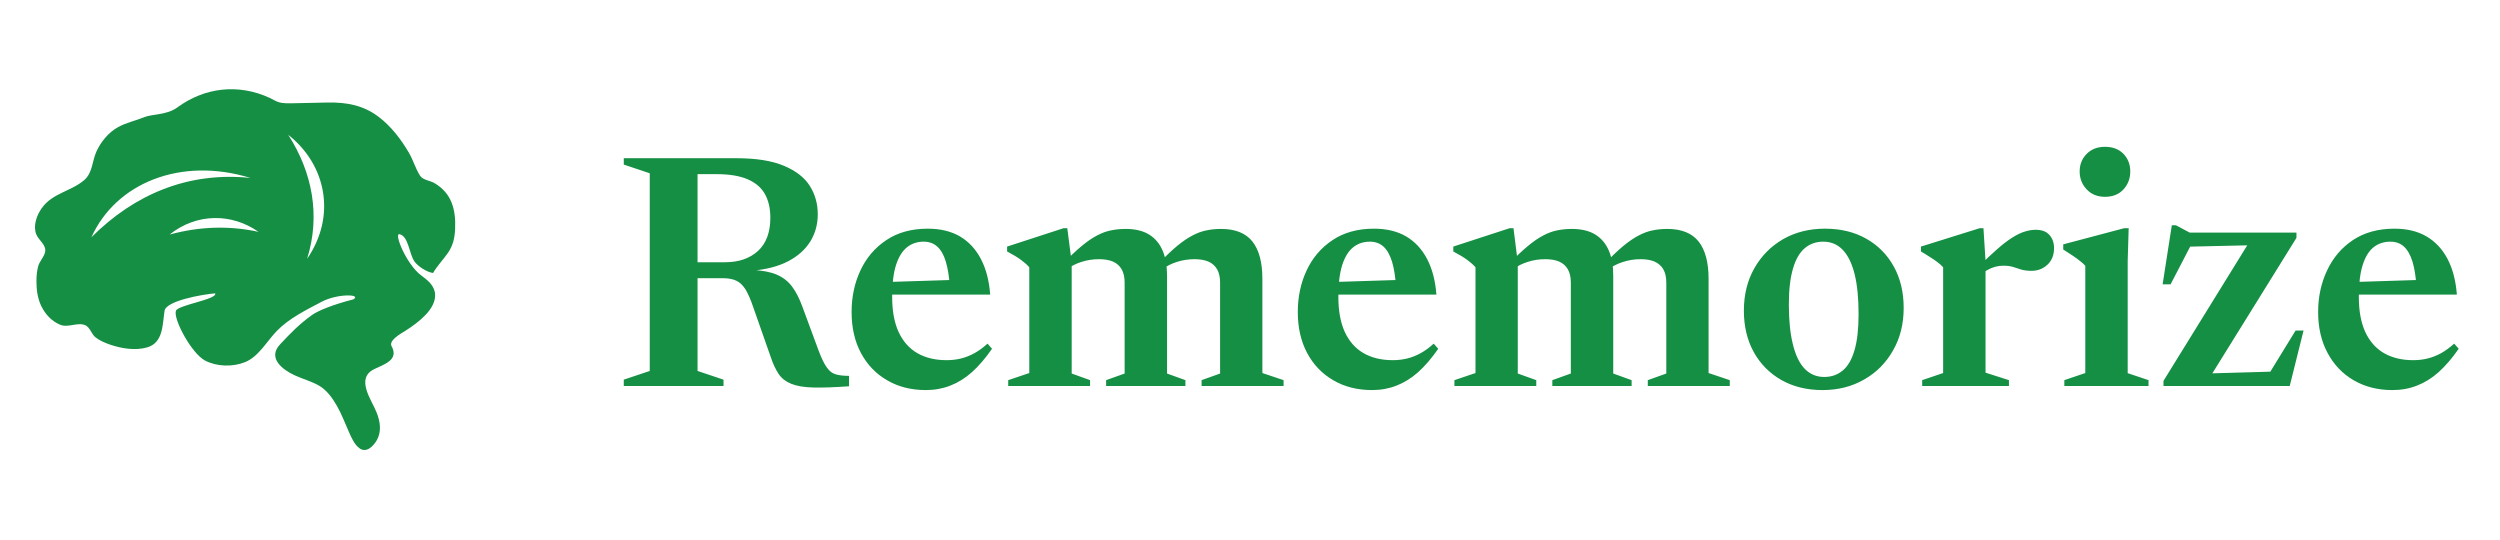
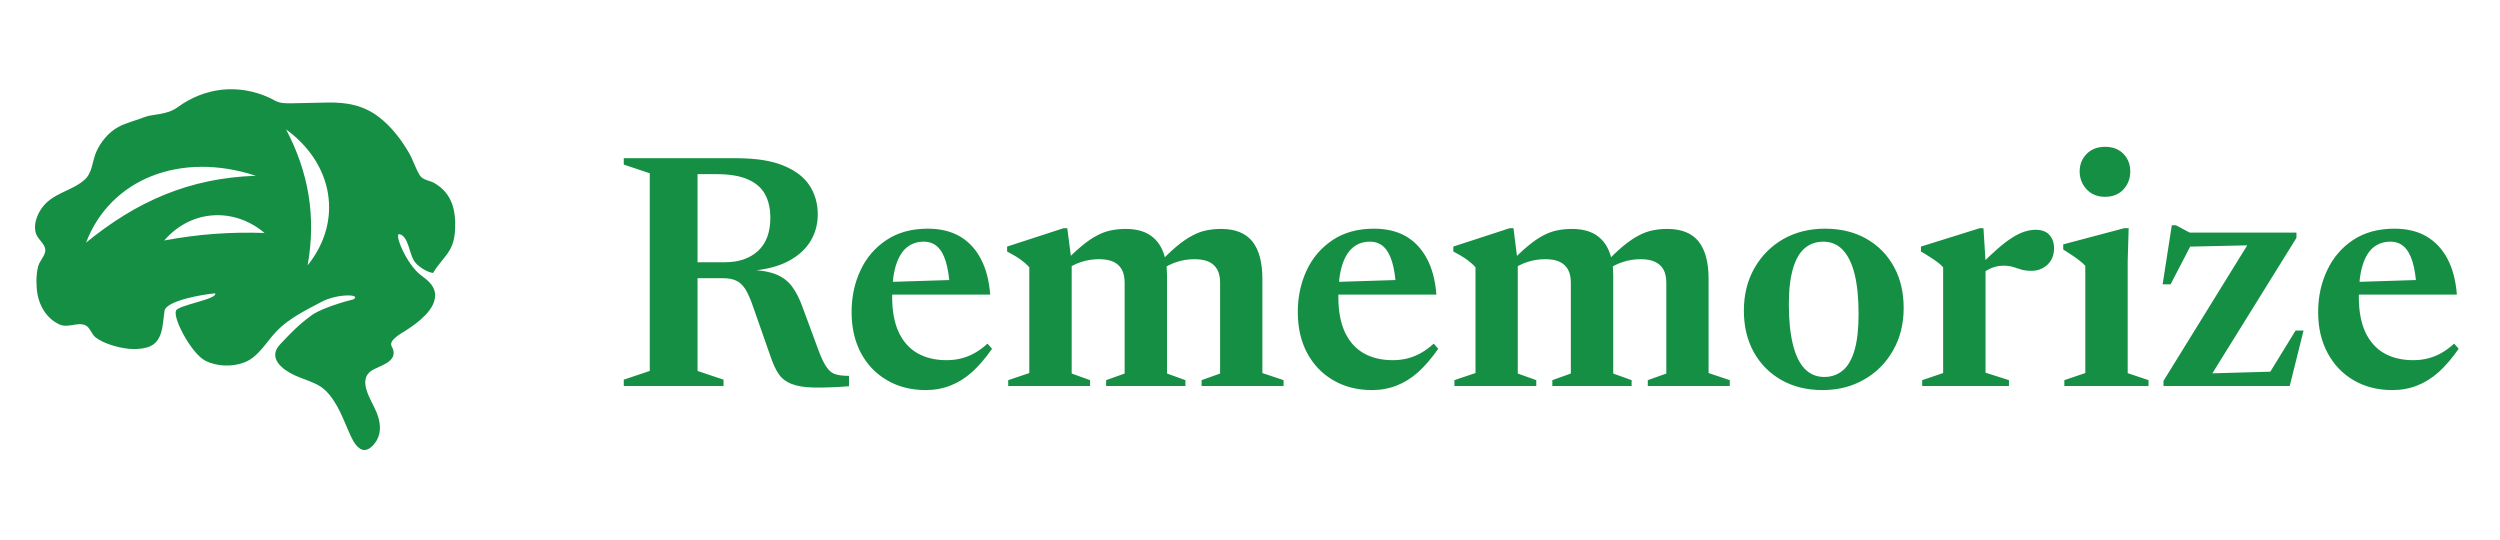
<svg xmlns="http://www.w3.org/2000/svg" viewBox="0 0 204 44" role="img" aria-label="Rememorize">
-   <path transform="translate(-2 0) scale(0.44)" fill="#158f44" fill-rule="evenodd" d="M85.115,33.957c-0.858-0.502-2.151-0.534-2.714-1.438c-0.813-1.309-1.239-2.857-2.026-4.2 c-1.477-2.52-3.305-4.912-5.651-6.683c-2.824-2.131-5.903-2.676-9.373-2.623c-2.03,0.031-4.062,0.092-6.091,0.129 c-0.947,0.018-2.036,0.082-2.957-0.172c-0.626-0.172-1.167-0.555-1.753-0.823c-5.821-2.674-12.049-1.943-17.13,1.784 c-1.983,1.44-4.608,1.187-6.101,1.794c-1.625,0.661-3.363,1.01-4.909,1.868c-1.751,0.971-3.2,2.748-4.005,4.565 c-0.8,1.806-0.68,3.936-2.292,5.286c-2.492,2.087-5.849,2.365-7.835,5.174c-0.919,1.3-1.621,3.223-1.025,4.8 c0.448,1.188,2.076,2.06,1.61,3.505c-0.296,0.919-1.033,1.599-1.264,2.551c-0.216,0.887-0.296,1.803-0.296,2.715 c0.001,1.611,0.22,3.199,0.941,4.657c0.724,1.464,1.896,2.715,3.413,3.361c1.548,0.661,3.263-0.535,4.738,0.121 c0.848,0.377,1.125,1.687,1.903,2.267c0.795,0.594,1.73,1.002,2.665,1.319c2.117,0.72,4.643,1.141,6.837,0.521 c3.039-0.854,2.864-4.194,3.263-6.796c0.285-1.857,6.994-3.039,9.381-3.238c0.551,1.102-7.1,2.199-7.278,3.265 c-0.505,1.516,2.911,7.903,5.417,9.205c2.18,1.134,5.09,1.207,7.362,0.308c2.559-1.011,4.081-3.889,5.932-5.799 c2.274-2.348,5.438-3.887,8.316-5.412c2.909-1.541,7.468-1.441,5.906-0.456c-3.85,0.987-6.569,2.106-7.683,2.904 c-2.379,1.704-3.871,3.261-5.921,5.438c-2.387,2.52,0.407,4.693,2.701,5.747c1.433,0.659,2.999,1.084,4.38,1.84 c1.535,0.842,2.617,2.359,3.465,3.851c0.887,1.557,1.501,3.235,2.234,4.864c0.471,1.05,1.01,2.334,1.989,3.015 c1.281,0.892,2.588-0.505,3.179-1.565c0.906-1.625,0.601-3.471-0.058-5.122c-0.93-2.332-3.951-6.291-0.461-8.018 c1.745-0.864,4.673-1.671,3.246-4.259c-0.611-1.106,1.877-2.427,2.59-2.883c1.314-0.841,2.579-1.754,3.667-2.885 c1.093-1.138,2.081-2.654,1.751-4.306c-0.299-1.392-1.464-2.271-2.542-3.073c-2.709-2.016-5.117-7.894-3.988-7.627 c1.679,0.396,1.765,3.64,2.768,5.066c0.613,0.871,2.272,1.981,3.444,2.128c0.766-1.34,1.868-2.44,2.742-3.706 c0.976-1.414,1.272-2.788,1.346-4.479C89.103,38.922,88.344,35.847,85.115,33.957z M21.5 44 C26 34 38 29 51 33 C39.5 31.8 29.5 36 21.5 44 Z M58 25 C65 30.5 67 40 61.5 48 C64 40 62.5 32 58 25 Z M36 43.5 C41 39.5 47.5 39.5 52.5 43 C47 41.8 41.5 42 36 43.5 Z" />
+   <path transform="translate(-2 0) scale(0.44)" fill="#158f44" fill-rule="evenodd" d="M85.115,33.957c-0.858-0.502-2.151-0.534-2.714-1.438c-0.813-1.309-1.239-2.857-2.026-4.2 c-1.477-2.52-3.305-4.912-5.651-6.683c-2.824-2.131-5.903-2.676-9.373-2.623c-2.03,0.031-4.062,0.092-6.091,0.129 c-0.947,0.018-2.036,0.082-2.957-0.172c-0.626-0.172-1.167-0.555-1.753-0.823c-5.821-2.674-12.049-1.943-17.13,1.784 c-1.983,1.44-4.608,1.187-6.101,1.794c-1.625,0.661-3.363,1.01-4.909,1.868c-1.751,0.971-3.2,2.748-4.005,4.565 c-0.8,1.806-0.68,3.936-2.292,5.286c-2.492,2.087-5.849,2.365-7.835,5.174c-0.919,1.3-1.621,3.223-1.025,4.8 c0.448,1.188,2.076,2.06,1.61,3.505c-0.296,0.919-1.033,1.599-1.264,2.551c-0.216,0.887-0.296,1.803-0.296,2.715 c0.001,1.611,0.22,3.199,0.941,4.657c0.724,1.464,1.896,2.715,3.413,3.361c1.548,0.661,3.263-0.535,4.738,0.121 c0.848,0.377,1.125,1.687,1.903,2.267c0.795,0.594,1.73,1.002,2.665,1.319c2.117,0.72,4.643,1.141,6.837,0.521 c3.039-0.854,2.864-4.194,3.263-6.796c0.285-1.857,6.994-3.039,9.381-3.238c0.551,1.102-7.1,2.199-7.278,3.265 c-0.505,1.516,2.911,7.903,5.417,9.205c2.18,1.134,5.09,1.207,7.362,0.308c2.559-1.011,4.081-3.889,5.932-5.799 c2.274-2.348,5.438-3.887,8.316-5.412c2.909-1.541,7.468-1.441,5.906-0.456c-3.85,0.987-6.569,2.106-7.683,2.904 c-2.379,1.704-3.871,3.261-5.921,5.438c-2.387,2.52,0.407,4.693,2.701,5.747c1.433,0.659,2.999,1.084,4.38,1.84 c1.535,0.842,2.617,2.359,3.465,3.851c0.887,1.557,1.501,3.235,2.234,4.864c0.471,1.05,1.01,2.334,1.989,3.015 c1.281,0.892,2.588-0.505,3.179-1.565c0.906-1.625,0.601-3.471-0.058-5.122c-0.93-2.332-3.951-6.291-0.461-8.018 c1.745-0.864,4.673-1.671,3.246-4.259c-0.611-1.106,1.877-2.427,2.59-2.883c1.314-0.841,2.579-1.754,3.667-2.885 c1.093-1.138,2.081-2.654,1.751-4.306c-0.299-1.392-1.464-2.271-2.542-3.073c-2.709-2.016-5.117-7.894-3.988-7.627 c1.679,0.396,1.765,3.64,2.768,5.066c0.613,0.871,2.272,1.981,3.444,2.128c0.766-1.34,1.868-2.44,2.742-3.706 c0.976-1.414,1.272-2.788,1.346-4.479C89.103,38.922,88.344,35.847,85.115,33.957z M20.5 45 C25 33.2 38 28 52 32.6 C39.6 33 29.8 37.4 20.5 45 Z M57.6 24 C66.4 30.4 68.2 41 61.6 49.2 C63.2 40.2 61.8 32 57.6 24 Z M35 44.6 C40.2 38.6 48.2 38.6 53.6 43.2 C47.2 43 41.4 43.4 35 44.6 Z" />
  <path fill="#158f44" d="M59.15 21.4Q60.84 21.4 61.85 20.48Q62.86 19.55 62.86 17.77Q62.86 16.63 62.42 15.84Q61.98 15.05 61.01 14.63Q60.04 14.21 58.45 14.21H53.76L54.37 12.91H60.08Q62.51 12.91 63.97 13.53Q65.43 14.14 66.08 15.17Q66.73 16.2 66.73 17.49Q66.73 18.7 66.13 19.69Q65.52 20.68 64.33 21.31Q63.13 21.94 61.36 22.09V22.03Q62.61 22.08 63.38 22.41Q64.15 22.74 64.63 23.38Q65.11 24.02 65.48 25.04L66.81 28.64Q67.16 29.57 67.48 30Q67.79 30.44 68.21 30.55Q68.63 30.67 69.28 30.67V31.52Q67.48 31.65 66.35 31.62Q65.23 31.59 64.57 31.32Q63.91 31.06 63.54 30.52Q63.17 29.97 62.88 29.1L61.48 25.11Q61.15 24.13 60.83 23.61Q60.5 23.09 60.07 22.9Q59.65 22.7 58.97 22.7H54.27L53.65 21.4ZM56.92 12.91V30.27L59.04 30.98V31.5H50.9V30.98L53.02 30.27V14.14L50.9 13.43V12.91ZM75.71 18.66Q77.24 18.66 78.33 19.29Q79.41 19.93 80.04 21.13Q80.67 22.33 80.8 24.04H72.11L72.12 23.02L79.1 22.8L77.51 23.46Q77.43 22.18 77.18 21.35Q76.93 20.52 76.48 20.12Q76.04 19.72 75.37 19.72Q74.59 19.72 74.02 20.17Q73.44 20.63 73.12 21.61Q72.8 22.6 72.8 24.22Q72.8 25.95 73.33 27.1Q73.87 28.25 74.86 28.82Q75.86 29.39 77.24 29.39Q77.86 29.39 78.43 29.25Q78.99 29.11 79.53 28.81Q80.07 28.51 80.58 28.04L80.95 28.46Q80.15 29.61 79.32 30.36Q78.49 31.1 77.56 31.46Q76.63 31.83 75.55 31.83Q73.75 31.83 72.39 31.03Q71.02 30.24 70.25 28.8Q69.49 27.37 69.49 25.46Q69.49 23.61 70.21 22.07Q70.93 20.52 72.33 19.59Q73.72 18.66 75.71 18.66ZM87.45 21.4V30.48L88.95 31.02V31.5H82.27V31.02L83.99 30.44V21.81Q83.73 21.51 83.32 21.21Q82.9 20.9 82.18 20.52V20.12L86.79 18.62H87.09ZM95.23 22.48V30.48L96.73 31.02V31.5H90.26V31.02L91.77 30.48V23.07Q91.77 22.4 91.53 21.98Q91.29 21.56 90.83 21.35Q90.37 21.15 89.68 21.15Q88.92 21.15 88.22 21.38Q87.52 21.61 87.06 21.98L86.72 21.54Q87.58 20.64 88.26 20.08Q88.93 19.52 89.51 19.22Q90.09 18.91 90.65 18.8Q91.22 18.68 91.86 18.68Q93.02 18.68 93.77 19.14Q94.51 19.6 94.87 20.45Q95.23 21.3 95.23 22.48ZM103.01 22.75V30.44L104.74 31.02V31.5H98.05V31.02L99.56 30.48V23.07Q99.56 22.4 99.32 21.98Q99.08 21.56 98.62 21.35Q98.15 21.15 97.47 21.15Q96.71 21.15 96.01 21.38Q95.31 21.61 94.85 21.98L94.51 21.54Q95.37 20.64 96.04 20.08Q96.72 19.52 97.3 19.22Q97.88 18.91 98.44 18.8Q99 18.68 99.64 18.68Q101.38 18.68 102.2 19.71Q103.01 20.74 103.01 22.75ZM112.12 18.66Q113.65 18.66 114.74 19.29Q115.82 19.93 116.45 21.13Q117.08 22.33 117.21 24.04H108.52L108.53 23.02L115.51 22.8L113.92 23.46Q113.84 22.18 113.59 21.35Q113.33 20.52 112.89 20.12Q112.45 19.72 111.78 19.72Q111 19.72 110.43 20.17Q109.85 20.63 109.53 21.61Q109.21 22.6 109.21 24.22Q109.21 25.95 109.74 27.1Q110.28 28.25 111.27 28.82Q112.27 29.39 113.65 29.39Q114.27 29.39 114.84 29.25Q115.4 29.11 115.94 28.81Q116.48 28.51 116.99 28.04L117.36 28.46Q116.56 29.61 115.73 30.36Q114.9 31.1 113.97 31.46Q113.04 31.83 111.96 31.83Q110.16 31.83 108.8 31.03Q107.43 30.24 106.66 28.8Q105.9 27.37 105.9 25.46Q105.9 23.61 106.62 22.07Q107.34 20.52 108.74 19.59Q110.13 18.66 112.12 18.66ZM123.85 21.4V30.48L125.36 31.02V31.5H118.68V31.02L120.4 30.44V21.81Q120.14 21.51 119.73 21.21Q119.31 20.9 118.59 20.52V20.12L123.19 18.62H123.5ZM131.64 22.48V30.48L133.14 31.02V31.5H126.67V31.02L128.18 30.48V23.07Q128.18 22.4 127.94 21.98Q127.7 21.56 127.24 21.35Q126.78 21.15 126.09 21.15Q125.33 21.15 124.63 21.38Q123.93 21.61 123.47 21.98L123.13 21.54Q123.99 20.64 124.67 20.08Q125.34 19.52 125.92 19.22Q126.5 18.91 127.06 18.8Q127.63 18.68 128.26 18.68Q129.43 18.68 130.18 19.14Q130.92 19.6 131.28 20.45Q131.64 21.3 131.64 22.48ZM139.42 22.75V30.44L141.15 31.02V31.5H134.46V31.02L135.97 30.48V23.07Q135.97 22.4 135.73 21.98Q135.49 21.56 135.02 21.35Q134.56 21.15 133.88 21.15Q133.12 21.15 132.42 21.38Q131.71 21.61 131.26 21.98L130.92 21.54Q131.78 20.64 132.45 20.08Q133.13 19.52 133.71 19.22Q134.29 18.91 134.85 18.8Q135.41 18.68 136.05 18.68Q137.79 18.68 138.61 19.71Q139.42 20.74 139.42 22.75ZM148.86 30.76Q149.74 30.76 150.37 30.23Q151 29.71 151.33 28.57Q151.66 27.44 151.66 25.64Q151.66 23.69 151.34 22.38Q151.01 21.06 150.37 20.39Q149.73 19.72 148.78 19.72Q147.9 19.72 147.27 20.25Q146.64 20.78 146.31 21.91Q145.97 23.04 145.97 24.85Q145.97 26.78 146.3 28.1Q146.62 29.42 147.26 30.09Q147.91 30.76 148.86 30.76ZM148.72 31.83Q146.81 31.83 145.36 31.01Q143.91 30.18 143.1 28.72Q142.3 27.26 142.3 25.35Q142.3 23.39 143.16 21.88Q144.02 20.37 145.51 19.51Q147.01 18.66 148.91 18.66Q150.85 18.66 152.29 19.48Q153.74 20.3 154.54 21.76Q155.34 23.21 155.34 25.13Q155.34 27.09 154.47 28.6Q153.61 30.12 152.11 30.97Q150.62 31.83 148.72 31.83ZM166.11 18.75Q166.87 18.75 167.24 19.18Q167.61 19.6 167.61 20.25Q167.61 21.1 167.07 21.6Q166.53 22.1 165.77 22.1Q165.3 22.1 164.95 22Q164.6 21.89 164.26 21.78Q163.92 21.68 163.47 21.68Q163.13 21.68 162.8 21.77Q162.47 21.86 162.16 22.04Q161.86 22.21 161.57 22.47L161.38 21.85Q162.27 20.94 162.96 20.34Q163.64 19.74 164.2 19.39Q164.75 19.04 165.21 18.9Q165.68 18.75 166.11 18.75ZM162.02 21.31V30.41L163.93 31.02V31.5H156.85V31.02L158.56 30.44V21.81Q158.37 21.59 158.12 21.41Q157.88 21.22 157.54 21.01Q157.21 20.79 156.75 20.52V20.12L161.55 18.62H161.85ZM171.77 16.06Q170.84 16.06 170.27 15.45Q169.7 14.84 169.7 13.99Q169.7 13.14 170.27 12.56Q170.84 11.98 171.77 11.98Q172.72 11.98 173.28 12.56Q173.83 13.14 173.83 13.99Q173.83 14.84 173.28 15.45Q172.72 16.06 171.77 16.06ZM173.7 18.62 173.62 21.29V30.45L175.32 31.02V31.5H168.45V31.02L170.16 30.44V21.69Q170 21.5 169.72 21.29Q169.45 21.07 169.1 20.84Q168.75 20.6 168.36 20.36V19.94L173.34 18.62ZM176.54 31.5V31.08L183.77 19.38L185.17 19.98L177.59 20.15L179.11 19.37L177.12 23.2H176.47L177.22 18.38H177.55L178.68 18.98H187.39V19.41L180.09 31.17L178.55 30.52L185.92 30.31L184.78 31.11L187.32 26.97H187.97L186.84 31.5ZM195.39 18.66Q196.92 18.66 198 19.29Q199.09 19.93 199.72 21.13Q200.35 22.33 200.48 24.04H191.79L191.8 23.02L198.78 22.8L197.19 23.46Q197.11 22.18 196.86 21.35Q196.6 20.52 196.16 20.12Q195.72 19.72 195.05 19.72Q194.27 19.72 193.69 20.17Q193.11 20.63 192.8 21.61Q192.48 22.6 192.48 24.22Q192.48 25.95 193.01 27.1Q193.55 28.25 194.54 28.82Q195.54 29.39 196.92 29.39Q197.54 29.39 198.1 29.25Q198.67 29.11 199.21 28.81Q199.74 28.51 200.26 28.04L200.63 28.46Q199.83 29.61 199 30.36Q198.17 31.1 197.24 31.46Q196.31 31.83 195.22 31.83Q193.43 31.83 192.06 31.03Q190.7 30.24 189.93 28.8Q189.16 27.37 189.16 25.46Q189.16 23.61 189.89 22.07Q190.61 20.52 192 19.59Q193.4 18.66 195.39 18.66Z" />
</svg>
